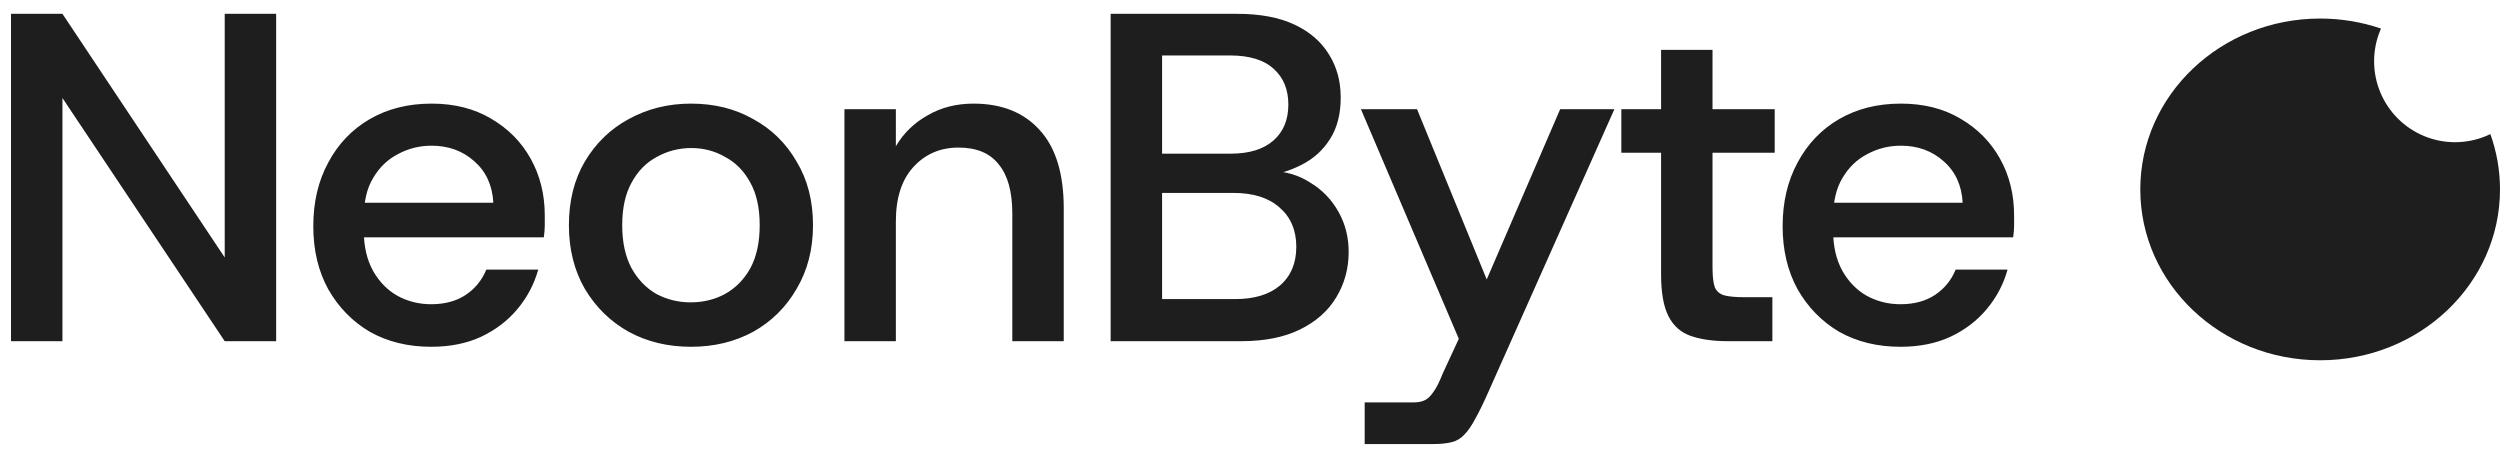
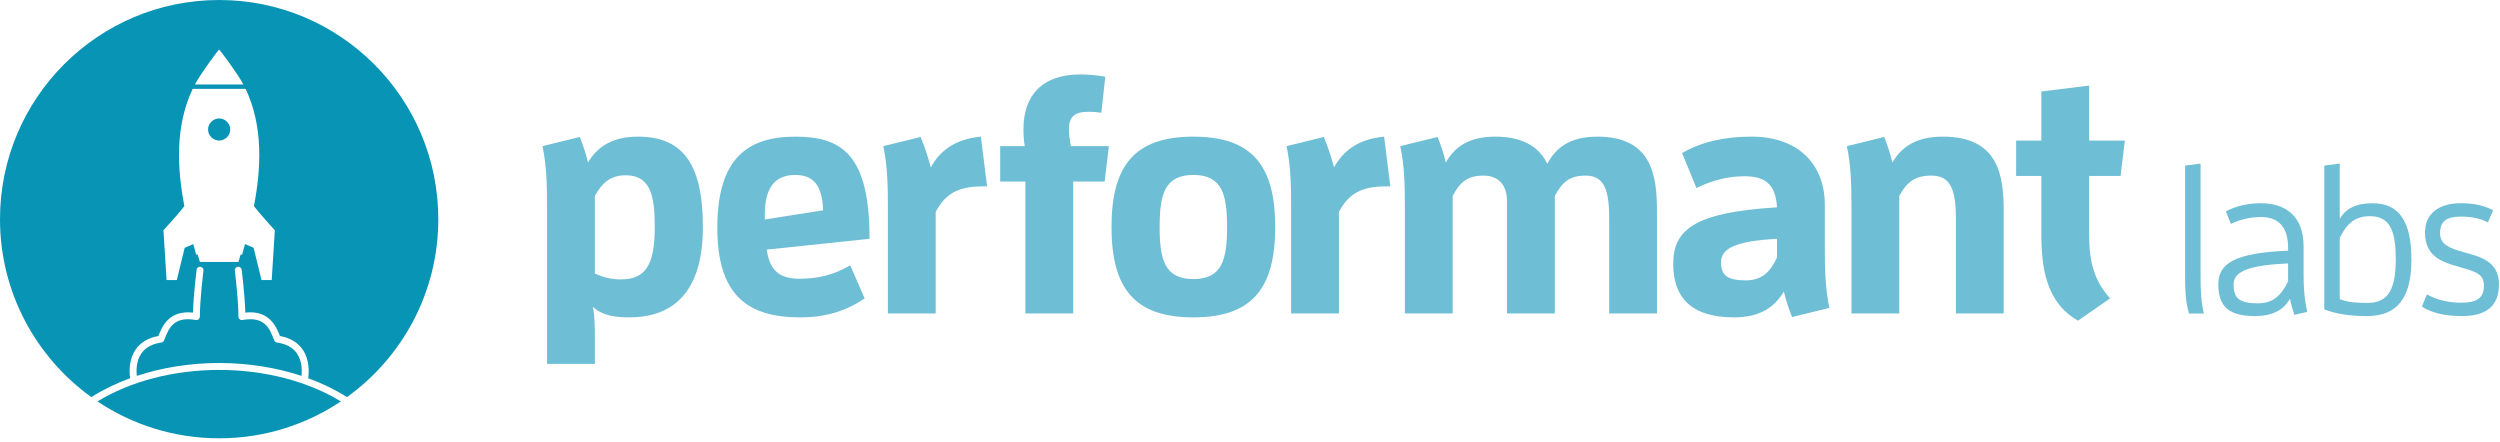
- <svg xmlns="http://www.w3.org/2000/svg" width="139" height="25" viewBox="0 0 139 25" fill="none">
-   <path d="M0.612 18.969V0.769H3.472L12.494 14.315V0.769H15.354V18.969H12.494L3.472 5.449V18.969H0.612ZM23.971 19.281C22.688 19.281 21.553 19.003 20.565 18.449C19.594 17.877 18.823 17.088 18.251 16.083C17.696 15.077 17.419 13.907 17.419 12.573C17.419 11.238 17.696 10.059 18.251 9.037C18.805 7.997 19.577 7.191 20.565 6.619C21.553 6.047 22.697 5.761 23.997 5.761C25.262 5.761 26.363 6.038 27.299 6.593C28.252 7.147 28.989 7.893 29.509 8.829C30.029 9.765 30.289 10.813 30.289 11.975C30.289 12.148 30.289 12.339 30.289 12.547C30.289 12.737 30.271 12.954 30.237 13.197H19.525V11.273H27.429C27.377 10.302 27.021 9.531 26.363 8.959C25.721 8.387 24.933 8.101 23.997 8.101C23.321 8.101 22.697 8.257 22.125 8.569C21.553 8.863 21.093 9.305 20.747 9.895C20.4 10.467 20.227 11.203 20.227 12.105V12.833C20.227 13.699 20.4 14.445 20.747 15.069C21.093 15.675 21.544 16.135 22.099 16.447C22.671 16.759 23.295 16.915 23.971 16.915C24.733 16.915 25.375 16.741 25.895 16.395C26.415 16.048 26.796 15.58 27.039 14.991H29.925C29.699 15.805 29.309 16.542 28.755 17.201C28.217 17.842 27.541 18.353 26.727 18.735C25.929 19.099 25.011 19.281 23.971 19.281ZM38.417 19.281C37.135 19.281 35.982 19.003 34.959 18.449C33.937 17.877 33.122 17.079 32.515 16.057C31.926 15.034 31.631 13.855 31.631 12.521C31.631 11.169 31.926 9.99 32.515 8.985C33.122 7.962 33.937 7.173 34.959 6.619C35.999 6.047 37.152 5.761 38.417 5.761C39.717 5.761 40.87 6.047 41.875 6.619C42.898 7.173 43.704 7.962 44.293 8.985C44.9 9.99 45.203 11.169 45.203 12.521C45.203 13.855 44.9 15.034 44.293 16.057C43.704 17.079 42.898 17.877 41.875 18.449C40.853 19.003 39.7 19.281 38.417 19.281ZM38.391 16.811C39.102 16.811 39.743 16.655 40.315 16.343C40.905 16.013 41.373 15.537 41.719 14.913C42.066 14.271 42.239 13.474 42.239 12.521C42.239 11.567 42.066 10.779 41.719 10.155C41.373 9.513 40.905 9.037 40.315 8.725C39.743 8.395 39.119 8.231 38.443 8.231C37.75 8.231 37.109 8.395 36.519 8.725C35.93 9.037 35.462 9.513 35.115 10.155C34.769 10.779 34.595 11.567 34.595 12.521C34.595 13.474 34.769 14.271 35.115 14.913C35.462 15.537 35.921 16.013 36.493 16.343C37.083 16.655 37.715 16.811 38.391 16.811ZM46.95 18.969V6.073H49.81V8.127C50.243 7.399 50.832 6.827 51.578 6.411C52.323 5.977 53.172 5.761 54.126 5.761C55.703 5.761 56.934 6.255 57.818 7.243C58.702 8.213 59.144 9.661 59.144 11.585V18.969H56.284V11.871C56.284 10.657 56.032 9.747 55.53 9.141C55.044 8.517 54.299 8.205 53.294 8.205C52.288 8.205 51.456 8.56 50.798 9.271C50.139 9.981 49.81 10.995 49.81 12.313V18.969H46.95ZM61.752 18.969V0.769H68.798C70.064 0.769 71.121 0.968 71.97 1.367C72.82 1.765 73.461 2.32 73.894 3.031C74.328 3.724 74.544 4.521 74.544 5.423C74.544 6.341 74.345 7.113 73.946 7.737C73.548 8.361 73.019 8.837 72.36 9.167C71.719 9.496 71.026 9.704 70.28 9.791L70.67 9.505C71.485 9.522 72.213 9.739 72.854 10.155C73.513 10.553 74.033 11.091 74.414 11.767C74.796 12.443 74.986 13.188 74.986 14.003C74.986 14.939 74.752 15.788 74.284 16.551C73.834 17.296 73.166 17.885 72.282 18.319C71.398 18.752 70.315 18.969 69.032 18.969H61.752ZM64.612 16.629H68.668C69.743 16.629 70.575 16.377 71.164 15.875C71.771 15.355 72.074 14.635 72.074 13.717C72.074 12.798 71.762 12.07 71.138 11.533C70.532 10.995 69.682 10.727 68.59 10.727H64.612V16.629ZM64.612 8.543H68.434C69.457 8.543 70.246 8.3 70.8 7.815C71.355 7.329 71.632 6.662 71.632 5.813C71.632 4.981 71.364 4.322 70.826 3.837C70.289 3.334 69.474 3.083 68.382 3.083H64.612V8.543ZM75.876 24.689V22.375H78.554C78.814 22.375 79.022 22.34 79.178 22.271C79.351 22.201 79.516 22.054 79.672 21.829C79.845 21.603 80.027 21.248 80.218 20.763L81.518 17.955L81.31 19.307L75.668 6.073H78.788L82.662 15.537L86.744 6.073H89.76L82.818 21.647C82.523 22.323 82.263 22.86 82.038 23.259C81.83 23.657 81.622 23.961 81.414 24.169C81.223 24.377 80.989 24.515 80.712 24.585C80.435 24.654 80.088 24.689 79.672 24.689H75.876ZM96.048 18.969C95.251 18.969 94.575 18.873 94.02 18.683C93.465 18.492 93.049 18.128 92.772 17.591C92.495 17.053 92.356 16.273 92.356 15.251V8.491H90.146V6.073H92.356V2.771H95.216V6.073H98.674V8.491H95.216V14.861C95.216 15.363 95.259 15.736 95.346 15.979C95.45 16.204 95.623 16.351 95.866 16.421C96.126 16.49 96.499 16.525 96.984 16.525H98.544V18.969H96.048ZM105.666 19.281C104.384 19.281 103.248 19.003 102.26 18.449C101.29 17.877 100.518 17.088 99.946 16.083C99.392 15.077 99.114 13.907 99.114 12.573C99.114 11.238 99.392 10.059 99.946 9.037C100.501 7.997 101.272 7.191 102.26 6.619C103.248 6.047 104.392 5.761 105.692 5.761C106.958 5.761 108.058 6.038 108.994 6.593C109.948 7.147 110.684 7.893 111.204 8.829C111.724 9.765 111.984 10.813 111.984 11.975C111.984 12.148 111.984 12.339 111.984 12.547C111.984 12.737 111.967 12.954 111.932 13.197H101.22V11.273H109.124C109.072 10.302 108.717 9.531 108.058 8.959C107.417 8.387 106.628 8.101 105.692 8.101C105.016 8.101 104.392 8.257 103.82 8.569C103.248 8.863 102.789 9.305 102.442 9.895C102.096 10.467 101.922 11.203 101.922 12.105V12.833C101.922 13.699 102.096 14.445 102.442 15.069C102.789 15.675 103.24 16.135 103.794 16.447C104.366 16.759 104.99 16.915 105.666 16.915C106.429 16.915 107.07 16.741 107.59 16.395C108.11 16.048 108.492 15.58 108.734 14.991H111.62C111.395 15.805 111.005 16.542 110.45 17.201C109.913 17.842 109.237 18.353 108.422 18.735C107.625 19.099 106.706 19.281 105.666 19.281Z" fill="#1E1E1E" />
-   <path fill-rule="evenodd" clip-rule="evenodd" d="M132.383 1.589C131.327 1.228 130.188 1.031 129 1.031C123.477 1.031 119 5.285 119 10.531C119 15.778 123.477 20.031 129 20.031C134.523 20.031 139 15.778 139 10.531C139 9.455 138.811 8.42 138.464 7.455C138.385 7.494 138.304 7.53 138.222 7.564C137.676 7.79 137.091 7.906 136.5 7.906C135.909 7.906 135.324 7.79 134.778 7.564C134.232 7.338 133.736 7.006 133.318 6.588C132.9 6.17 132.569 5.674 132.343 5.128C132.116 4.582 132 3.997 132 3.406C132 2.815 132.116 2.23 132.343 1.684C132.356 1.652 132.369 1.62 132.383 1.589Z" fill="#1E1E1E" />
+ <svg xmlns="http://www.w3.org/2000/svg" width="100%" height="100%" viewBox="0 0 600 106" version="1.1" xml:space="preserve" style="fill-rule:evenodd;clip-rule:evenodd;stroke-linejoin:round;stroke-miterlimit:2;">
+   <g transform="matrix(1,0,0,1,0,-0.807001)">
+     <g>
+       <path d="M148.974,67.862C154.788,67.862 157.145,64.64 157.145,55.29C157.145,47.589 156.045,42.874 150.153,42.874C146.538,42.874 144.494,44.681 142.766,47.825L142.766,66.448C144.967,67.468 147.009,67.862 148.974,67.862ZM131.294,88.135L131.294,50.418C131.294,45.624 131.215,40.595 130.194,35.88L139.151,33.681C139.938,35.644 140.644,37.766 141.115,39.808C143.394,35.958 147.087,33.602 153.06,33.602C163.275,33.602 168.696,39.338 168.696,55.29C168.696,72.891 159.66,76.977 151.016,76.977C147.795,76.977 144.573,76.585 142.294,74.462C142.766,76.742 142.766,79.413 142.766,82.32L142.766,88.135L131.294,88.135Z" style="fill:rgb(110,190,213);fill-rule:nonzero;" />
+       <path d="M197.534,51.282C197.378,45.153 195.098,42.796 190.856,42.796C186.062,42.796 183.548,45.781 183.548,52.303L183.548,53.481L197.534,51.282ZM192.033,76.977C179.382,76.977 172.154,71.634 172.154,55.447C172.154,38.71 179.539,33.602 190.856,33.602C202.012,33.602 208.693,37.845 208.693,58.118L184.018,60.711C184.726,65.74 187.082,67.705 191.876,67.705C196.199,67.705 200.049,66.84 204.056,64.483L207.514,72.419C203.034,75.484 198.084,76.977 192.033,76.977Z" style="fill:rgb(110,190,213);fill-rule:nonzero;" />
+       <path d="M213.094,76.034L213.094,50.418C213.094,45.624 213.016,40.595 211.994,35.88L220.952,33.681C221.895,35.958 222.758,38.551 223.388,40.987C225.508,37.137 228.966,34.23 235.409,33.602L236.904,45.545L235.725,45.545C230.066,45.545 226.846,47.273 224.566,51.675L224.566,76.034L213.094,76.034Z" style="fill:rgb(110,190,213);fill-rule:nonzero;" />
+       <path d="M246.095,76.034L246.095,44.367L240.046,44.367L240.046,35.88L245.938,35.88C245.703,34.466 245.624,33.13 245.624,31.873C245.624,23.701 250.104,18.672 259.297,18.672C261.104,18.672 263.069,18.829 265.269,19.221L264.326,27.865C263.147,27.708 262.204,27.63 261.338,27.63C257.961,27.63 256.547,28.73 256.547,31.873C256.547,32.973 256.704,34.309 257.018,35.88L266.133,35.88L265.113,44.367L257.569,44.367L257.569,76.034L246.095,76.034Z" style="fill:rgb(110,190,213);fill-rule:nonzero;" />
+       <path d="M294.5,55.29C294.5,47.511 293.321,42.796 286.406,42.796C279.492,42.796 278.313,47.511 278.313,55.29C278.313,63.069 279.492,67.784 286.406,67.784C293.321,67.784 294.5,63.069 294.5,55.29ZM266.762,55.29C266.762,40.516 272.34,33.602 286.406,33.602C300.471,33.602 306.051,40.516 306.051,55.29C306.051,70.063 300.471,76.977 286.406,76.977C272.34,76.977 266.762,70.063 266.762,55.29Z" style="fill:rgb(110,190,213);fill-rule:nonzero;" />
+       <path d="M309.872,76.034L309.872,50.418C309.872,45.624 309.793,40.595 308.772,35.88L317.729,33.681C318.673,35.958 319.536,38.551 320.165,40.987C322.286,37.137 325.744,34.23 332.187,33.602L333.681,45.545L332.503,45.545C326.844,45.545 323.623,47.273 321.344,51.675L321.344,76.034L309.872,76.034Z" style="fill:rgb(110,190,213);fill-rule:nonzero;" />
+       <path d="M386.202,76.034L386.202,53.167C386.202,46.095 384.866,42.952 380.543,42.952C376.614,42.952 374.886,44.602 373.156,47.825L373.156,76.034L361.684,76.034L361.684,49.082C361.684,45.389 359.799,42.952 356.027,42.952C352.099,42.952 350.369,44.602 348.641,47.825L348.641,76.034L337.169,76.034L337.169,50.418C337.169,45.624 337.09,40.595 336.068,35.88L345.026,33.681C345.811,35.644 346.519,37.766 346.989,39.808C349.19,35.958 352.648,33.602 358.856,33.602C365.848,33.602 369.542,36.352 371.35,40.124C373.551,35.958 377.164,33.602 383.371,33.602C396.574,33.602 397.674,43.109 397.674,51.596L397.674,76.034L386.202,76.034Z" style="fill:rgb(110,190,213);fill-rule:nonzero;" />
+       <path d="M426.48,58.118C416.581,58.667 413.044,60.397 413.044,63.777C413.044,66.84 414.537,68.098 419.015,68.098C422.945,68.098 424.909,65.975 426.48,62.598L426.48,58.118ZM430.095,76.898C429.31,74.933 428.602,72.813 428.131,70.769C425.852,74.619 422.316,76.977 416.108,76.977C405.658,76.977 401.572,71.948 401.572,64.169C401.572,56.074 406.442,51.753 426.48,50.574C426.166,44.602 423.181,43.109 418.623,43.109C414.694,43.109 410.765,44.131 407.15,45.938L403.692,37.531C408.643,34.701 414.223,33.602 420.431,33.602C431.352,33.602 437.954,40.046 437.954,49.947L437.954,60.162C437.954,64.954 438.032,69.983 439.053,74.698L430.095,76.898Z" style="fill:rgb(110,190,213);fill-rule:nonzero;" />
+       <path d="M469.416,76.034L469.416,53.167C469.416,46.095 468,42.952 463.522,42.952C459.437,42.952 457.628,44.602 455.822,47.825L455.822,76.034L444.349,76.034L444.349,50.418C444.349,45.624 444.271,40.595 443.249,35.88L452.207,33.681C452.993,35.644 453.699,37.766 454.17,39.808C456.449,35.958 459.986,33.602 466.272,33.602C479.788,33.602 480.888,43.109 480.888,51.596L480.888,76.034L469.416,76.034Z" style="fill:rgb(110,190,213);fill-rule:nonzero;" />
+       <path d="M498.724,77.763C491.023,73.441 489.923,64.875 489.923,57.018L489.923,43.031L483.872,43.031L483.872,34.544L489.923,34.544L489.923,22.758L501.395,21.344L501.395,34.544L509.96,34.544L508.939,43.031L501.395,43.031L501.395,57.253C501.395,63.539 502.574,68.176 506.424,72.419L498.724,77.763Z" style="fill:rgb(110,190,213);fill-rule:nonzero;" />
+       <path d="M525.379,76.062C524.576,73.555 524.425,70.544 524.425,67.136L524.425,40.554L528.137,40.053L528.137,67.335C528.137,70.294 528.237,73.303 528.939,76.062L525.379,76.062Z" style="fill:rgb(110,190,213);fill-rule:nonzero;" />
+       <path d="M549.15,64.026C540.474,64.426 536.061,65.68 536.061,69.041C536.061,72.15 537.114,73.605 541.879,73.605C545.64,73.605 547.495,71.648 549.15,68.338L549.15,64.026ZM549.601,72.501C548.046,75.21 545.439,76.665 541.176,76.665C535.259,76.665 532.399,74.657 532.399,69.041C532.399,63.975 536.361,61.517 549.15,60.966L549.15,60.364C549.15,54.647 546.242,52.892 542.631,52.892C540.123,52.892 537.665,53.443 535.408,54.547L534.206,51.538C536.762,50.184 539.57,49.582 542.631,49.582C548.147,49.582 552.862,52.341 552.862,59.963L552.862,66.683C552.862,69.793 553.063,72.902 553.765,75.661L550.656,76.364C550.203,75.11 549.853,73.805 549.601,72.501Z" style="fill:rgb(110,190,213);fill-rule:nonzero;" />
+       <path d="M568.108,73.504C572.37,73.504 574.98,71.448 574.98,63.123C574.98,56.704 573.876,52.691 568.81,52.691C565.05,52.691 563.194,54.596 561.539,57.906L561.539,72.601C563.495,73.404 565.851,73.504 568.108,73.504ZM557.827,40.554L561.539,40.053L561.539,53.342C562.993,50.835 565.5,49.582 569.413,49.582C575.932,49.582 578.741,54.145 578.741,63.123C578.741,74.055 573.876,76.665 567.958,76.665C564.447,76.665 560.937,76.263 557.827,75.059L557.827,40.554Z" style="fill:rgb(110,190,213);fill-rule:nonzero;" />
+       <path d="M590.675,73.455C594.085,73.455 596.142,72.552 596.142,69.442C596.142,66.583 594.386,66.081 590.425,64.928C586.062,63.725 582,62.371 582,56.603C582,51.738 585.81,49.582 590.476,49.582C593.333,49.582 595.992,49.983 598.35,51.286L597.094,54.196C595.339,53.242 593.133,52.791 590.775,52.791C587.817,52.791 585.611,53.393 585.611,56.804C585.611,59.612 588.167,60.464 591.428,61.368C595.39,62.47 599.753,63.574 599.753,69.041C599.753,74.557 596.342,76.665 590.875,76.665C587.166,76.665 583.905,76.062 581.246,74.407L582.45,71.448C584.808,72.802 587.666,73.455 590.675,73.455Z" style="fill:rgb(110,190,213);fill-rule:nonzero;" />
+       <path d="M23.392,97.148C31.747,102.736 41.789,106 52.596,106C63.402,106 73.445,102.736 81.8,97.148C73.96,92.346 63.554,89.586 52.596,89.586C41.638,89.586 31.232,92.346 23.392,97.148Z" style="fill:rgb(8,148,181);fill-rule:nonzero;" />
+       <path d="M65.211,68.019L62.761,68.019L60.866,60.269L58.804,59.38C58.571,60.249 58.341,61.088 58.116,61.906L57.747,61.906C57.572,62.516 57.396,63.112 57.223,63.672L47.968,63.672C47.794,63.113 47.618,62.516 47.444,61.906L47.075,61.906C46.849,61.088 46.62,60.25 46.387,59.38L44.325,60.269L42.43,68.019L39.98,68.019L39.23,56.08C39.23,56.08 43.332,51.549 44.248,50.284C42.524,41.289 41.971,31.159 46.242,22.136L58.949,22.136C63.22,31.16 62.666,41.289 60.943,50.284C61.858,51.549 65.962,56.08 65.962,56.08L65.211,68.019ZM52.582,12.715C52.723,12.715 56.939,18.319 58.409,21.079L52.611,21.079L52.581,21.079L46.784,21.079C48.254,18.319 52.44,12.715 52.582,12.715ZM105.193,53.404C105.193,24.356 81.644,0.807 52.596,0.807C23.548,0.807 0,24.356 0,53.404C0,70.998 8.647,86.563 21.915,96.112C24.719,94.33 27.853,92.813 31.226,91.583C31.032,90.218 30.856,87.194 32.53,84.73C33.707,82.997 35.549,81.894 38.01,81.448C38.02,81.424 38.029,81.4 38.039,81.375C38.847,79.326 40.486,75.173 46.32,75.832C46.427,71.649 47.151,65.813 47.184,65.547C47.241,65.093 47.656,64.769 48.11,64.828C48.565,64.884 48.888,65.299 48.831,65.753C48.822,65.823 47.966,72.716 47.966,76.795C47.966,77.041 47.856,77.276 47.666,77.433C47.476,77.591 47.226,77.656 46.983,77.61C41.702,76.612 40.477,79.716 39.582,81.984C39.508,82.172 39.439,82.349 39.371,82.511C39.258,82.781 39.012,82.972 38.722,83.014C36.503,83.331 34.881,84.222 33.903,85.662C32.665,87.484 32.694,89.781 32.828,91.024C38.888,89.022 45.637,87.927 52.596,87.927C59.554,87.927 66.302,89.022 72.361,91.023C72.494,89.775 72.52,87.468 71.283,85.654C70.304,84.218 68.685,83.33 66.469,83.014C66.18,82.972 65.933,82.781 65.821,82.511C65.753,82.349 65.683,82.172 65.609,81.984C64.715,79.716 63.49,76.614 58.209,77.61C57.966,77.656 57.716,77.591 57.526,77.433C57.335,77.276 57.225,77.041 57.225,76.795C57.225,72.716 56.37,65.823 56.361,65.753C56.304,65.299 56.627,64.884 57.081,64.828C57.535,64.769 57.951,65.093 58.007,65.547C58.041,65.813 58.765,71.649 58.871,75.832C64.704,75.17 66.344,79.326 67.153,81.375C67.162,81.4 67.172,81.424 67.182,81.448C69.642,81.894 71.485,82.997 72.661,84.73C74.335,87.194 74.159,90.218 73.966,91.583C77.339,92.813 80.473,94.33 83.276,96.112C96.544,86.563 105.193,70.998 105.193,53.404Z" style="fill:rgb(8,148,181);fill-rule:nonzero;" />
+       <path d="M52.596,29.229C51.121,29.257 49.937,30.433 49.937,31.887C49.937,33.339 51.121,34.518 52.596,34.547C54.07,34.518 55.255,33.339 55.255,31.887C55.255,30.433 54.07,29.257 52.596,29.229Z" style="fill:rgb(8,148,181);fill-rule:nonzero;" />
+     </g>
+   </g>
</svg>
